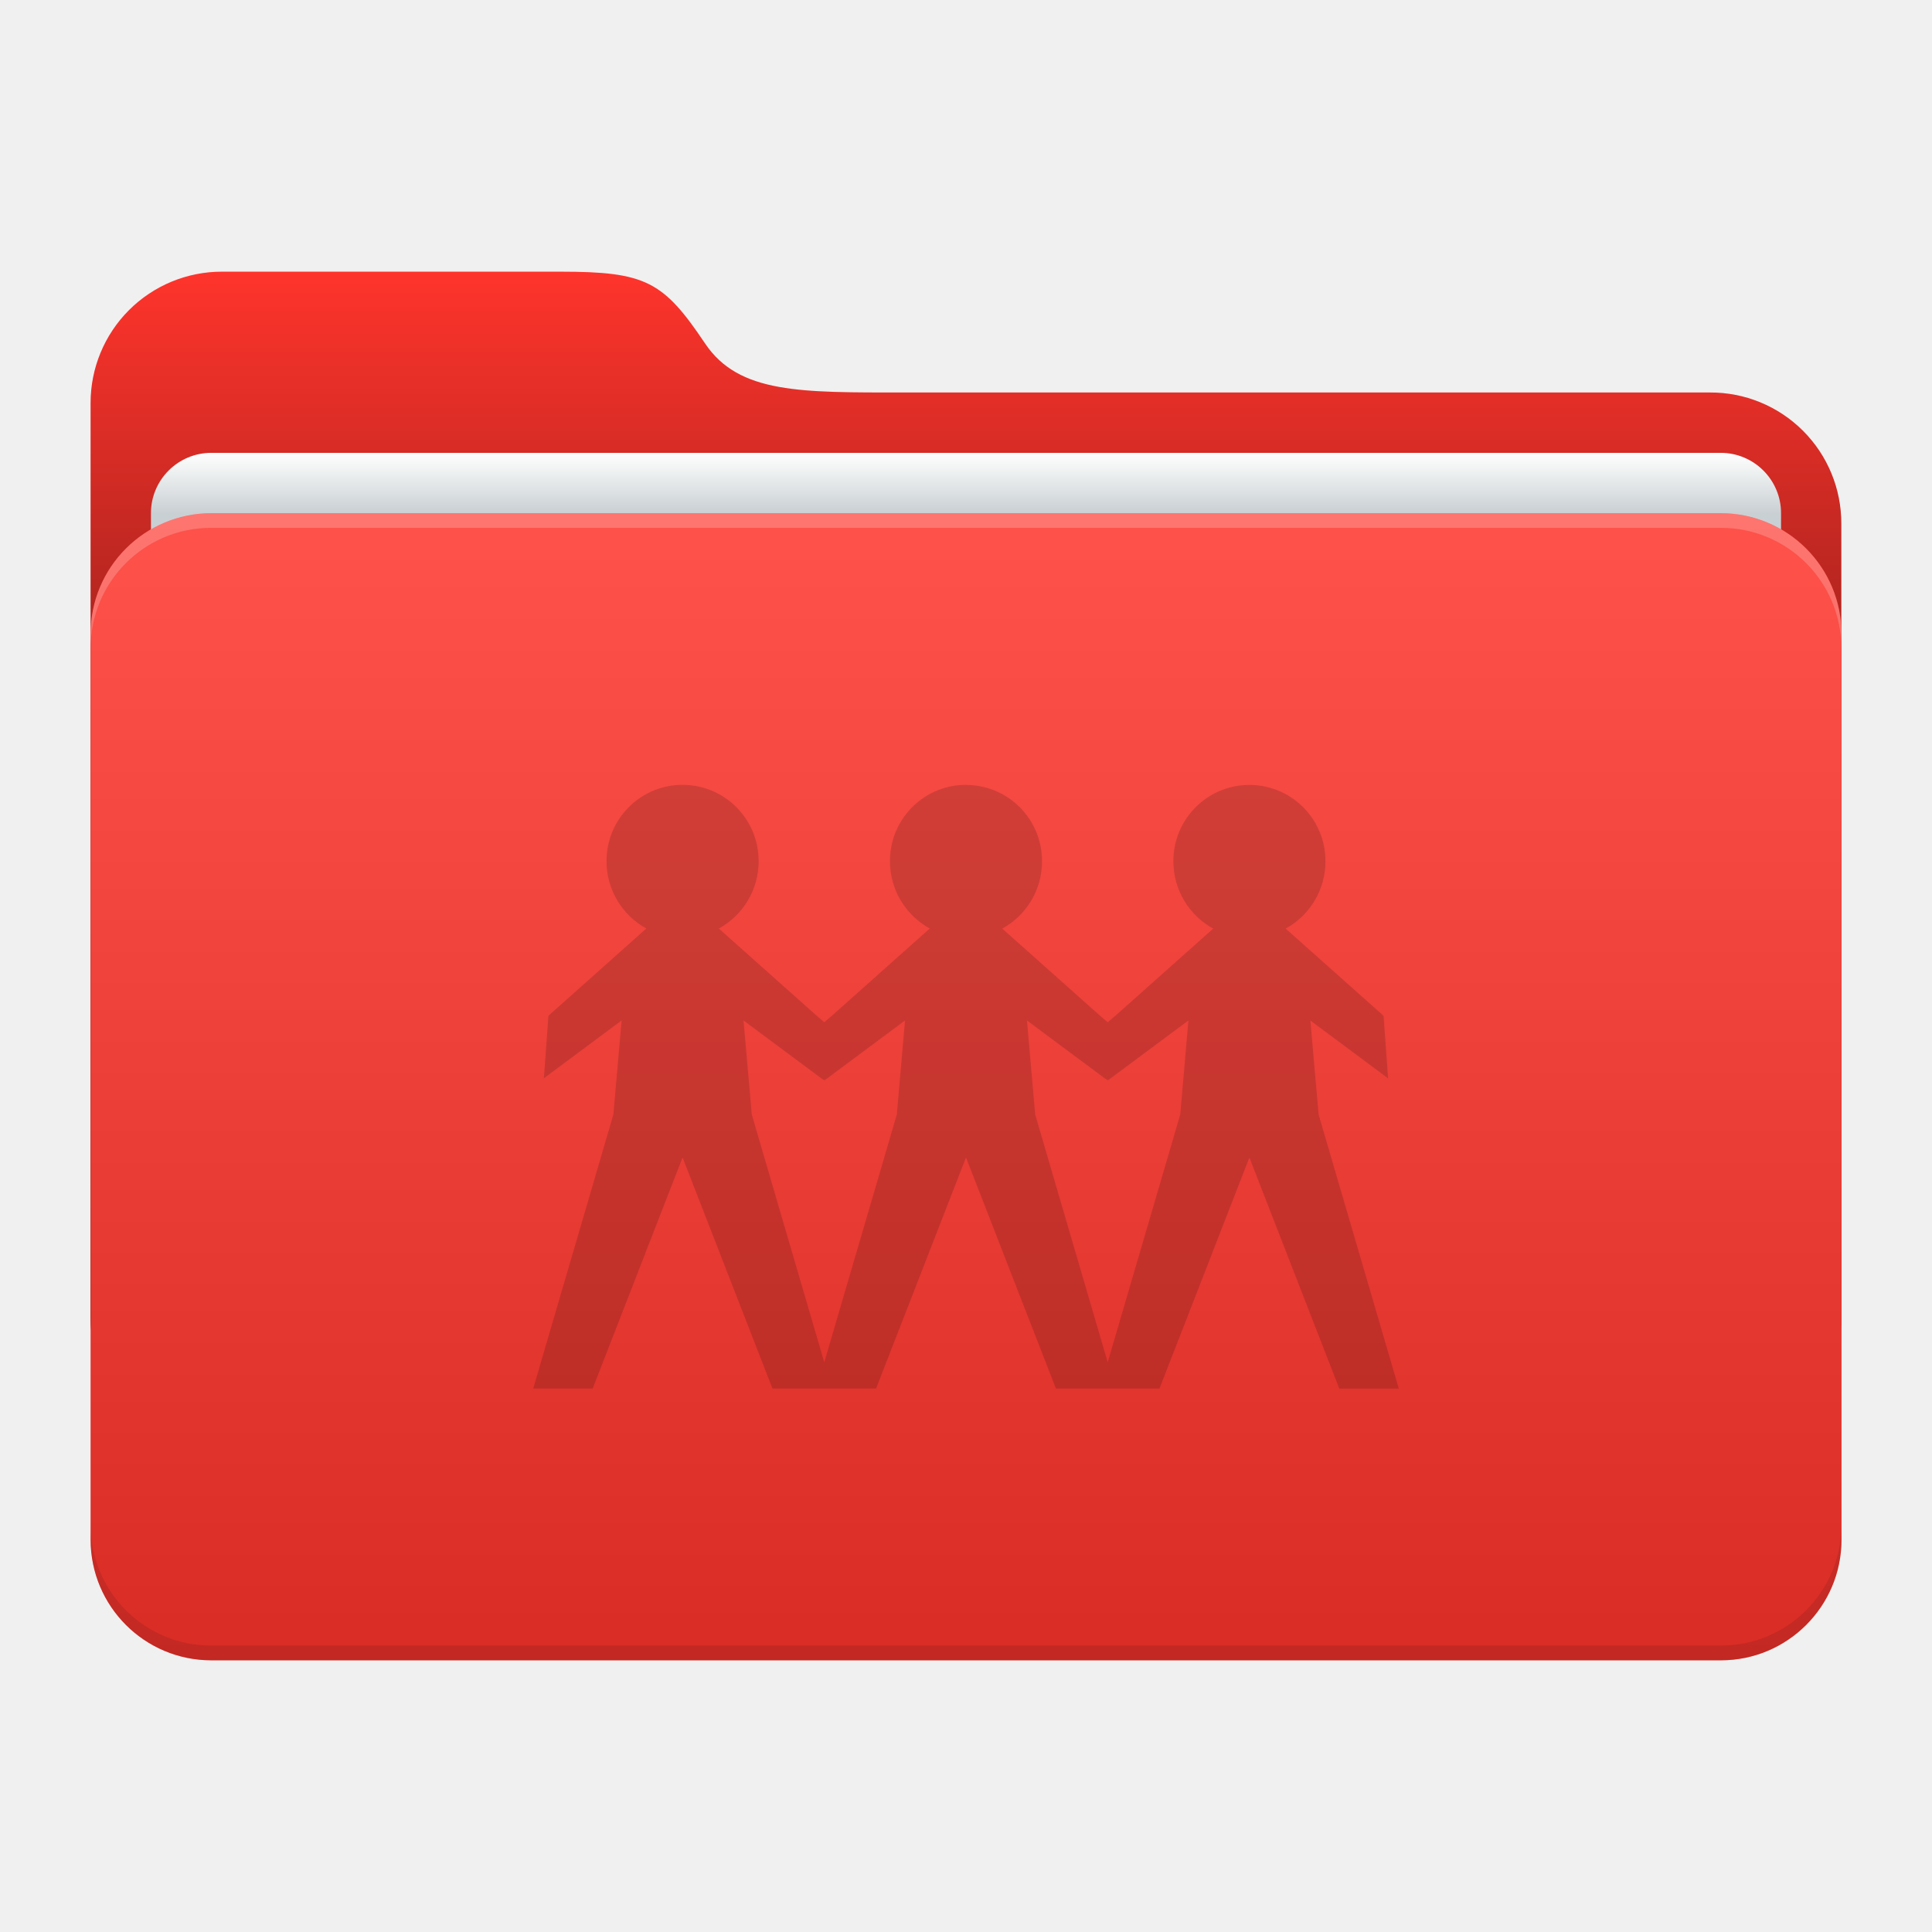
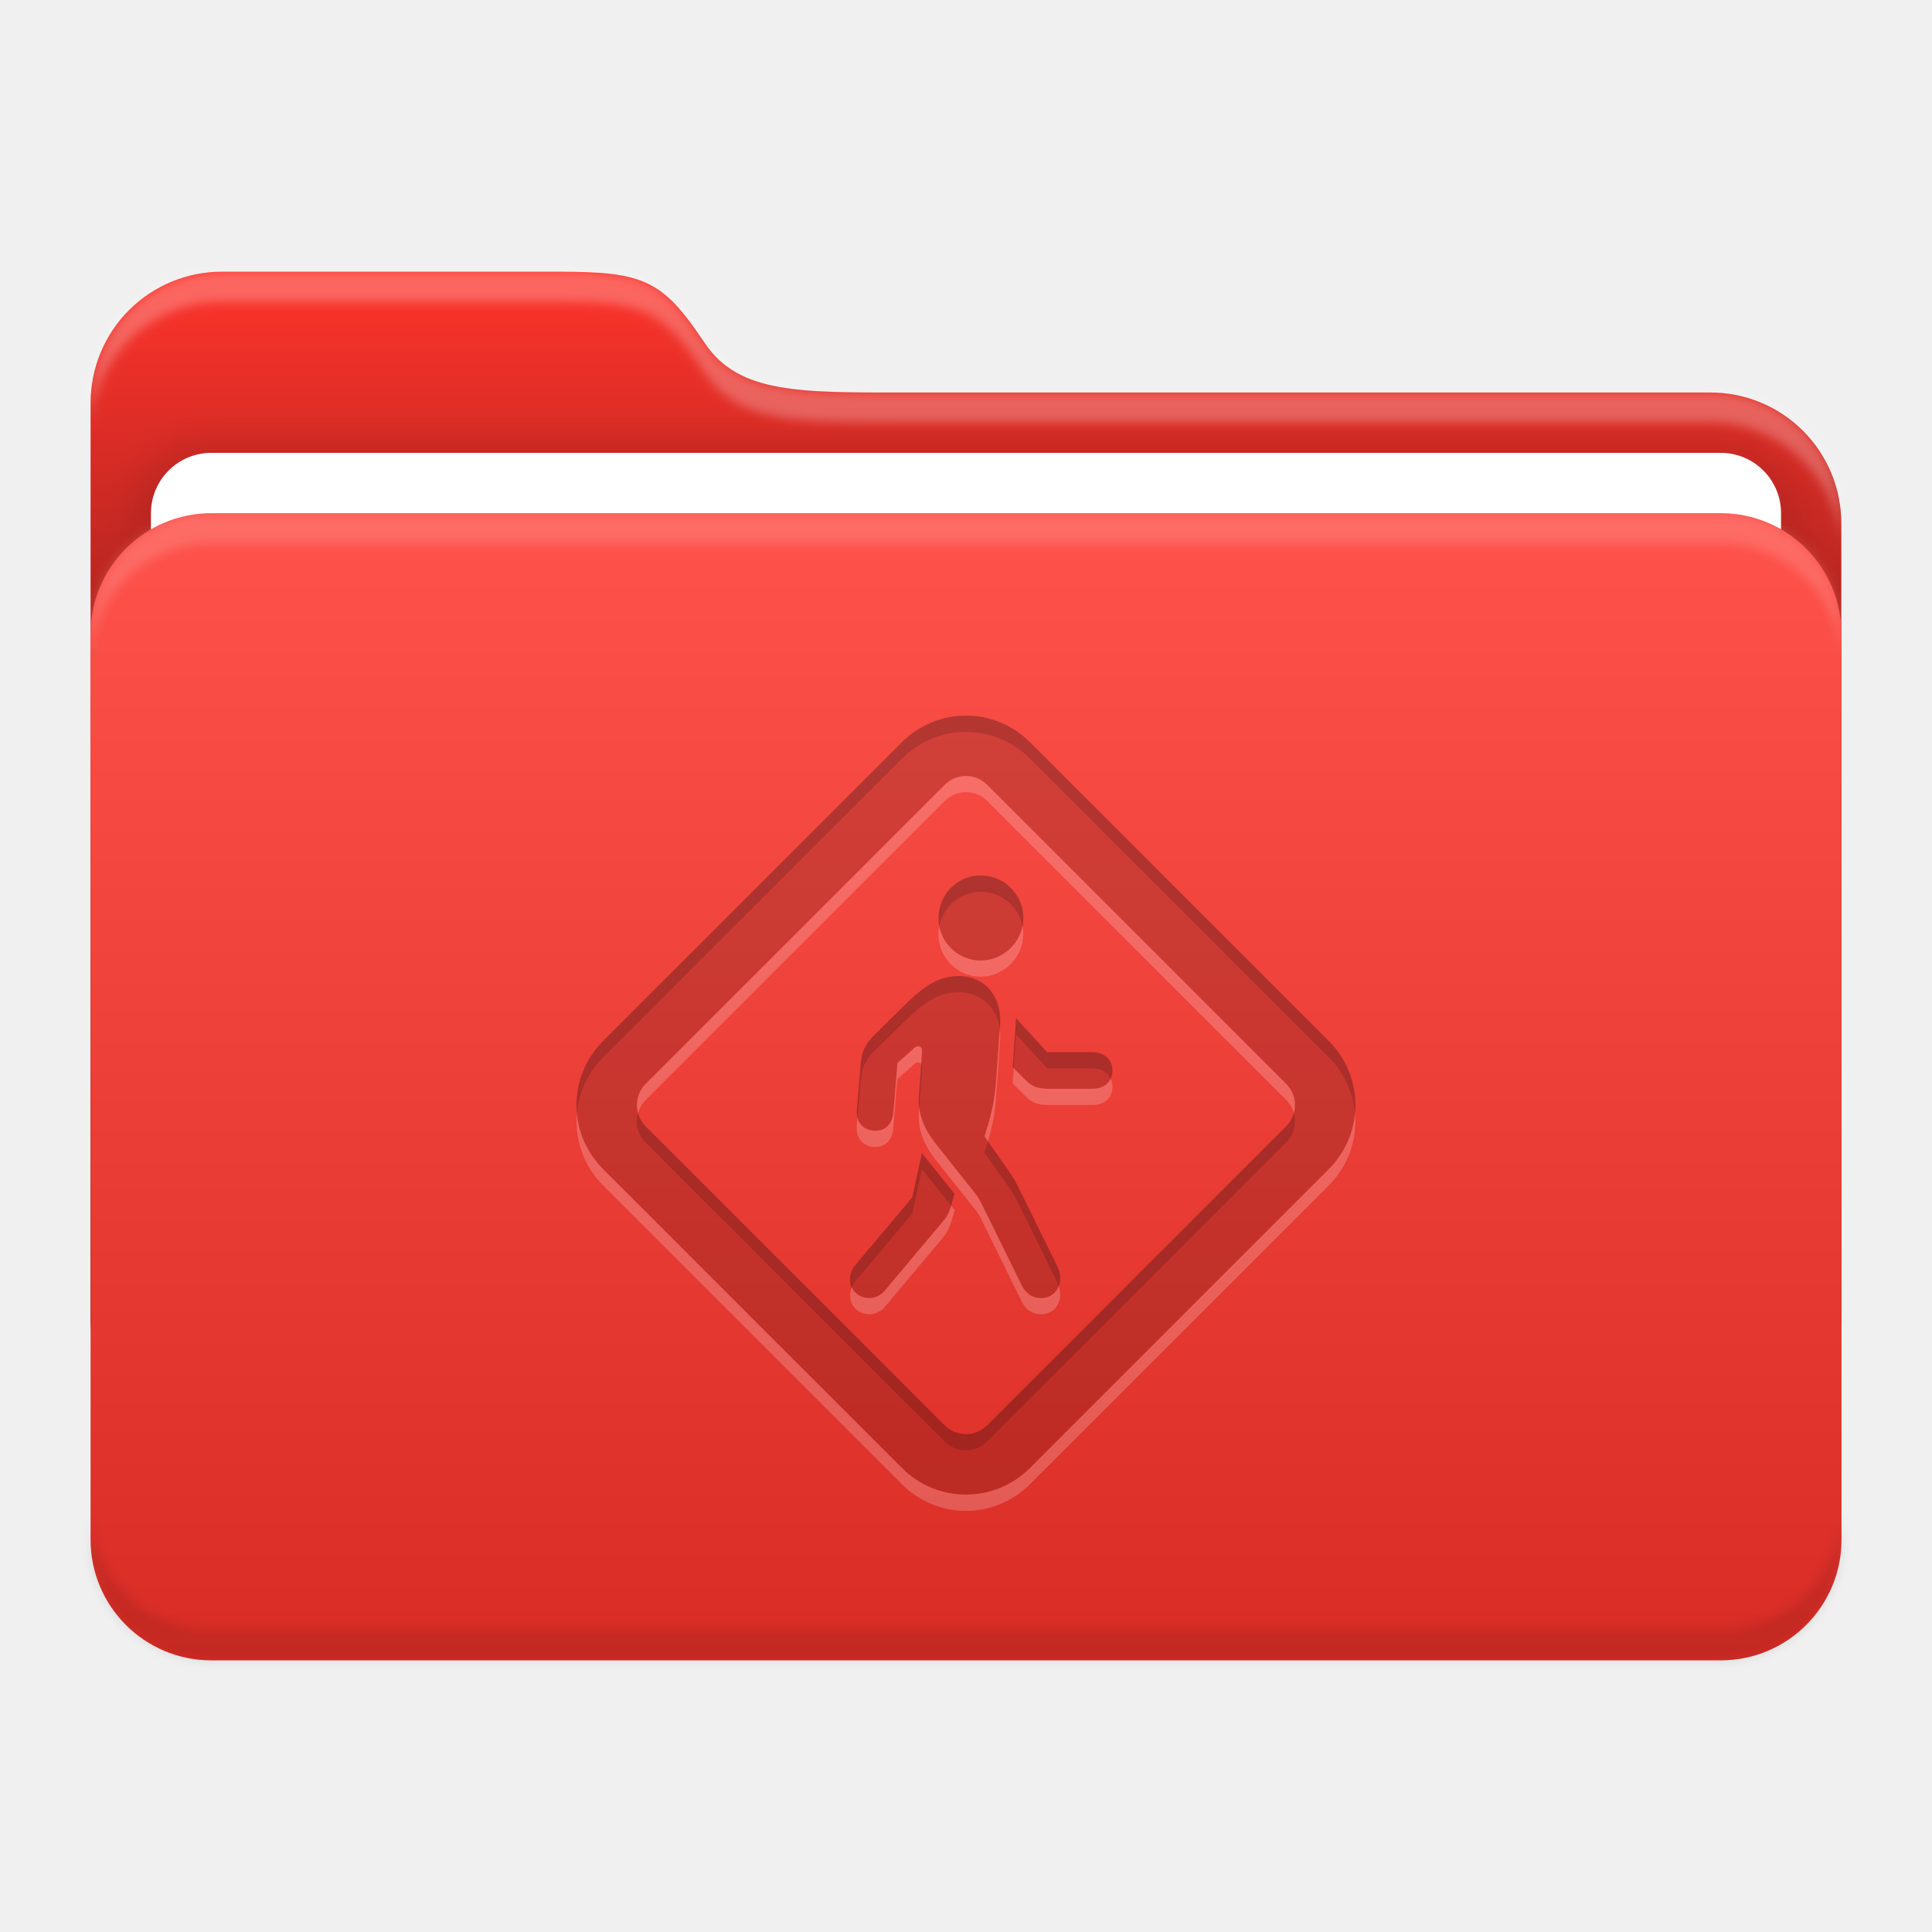
- <svg xmlns="http://www.w3.org/2000/svg" width="64" height="64">
+ <svg xmlns="http://www.w3.org/2000/svg" width="64" height="64" version="1.1" viewBox="0 0 16.933 16.933">
  <defs>
+     <filter id="filter9" x="-.007" y="-.076" width="1.013" height="1.151" color-interpolation-filters="sRGB">
+       <feGaussianBlur stdDeviation="0.042" />
+     </filter>
+     <filter id="filter11" x="-.007" y="-.043" width="1.014" height="1.087" color-interpolation-filters="sRGB">
+       <feGaussianBlur stdDeviation="0.045" />
+     </filter>
+     <filter id="filter12" x="-.032" y="-.046" width="1.065" height="1.092" color-interpolation-filters="sRGB">
+       <feGaussianBlur stdDeviation="0.137" />
+     </filter>
    <linearGradient id="a" x1="8.466" x2="8.466" y1="12.7" y2="2.381" gradientUnits="userSpaceOnUse">
      <stop offset="0" />
-       <stop offset="1" stop-opacity="0" />
-     </linearGradient>
-     <linearGradient id="b" x1="8.467" x2="8.467" y1="3.969" y2="4.498" gradientUnits="userSpaceOnUse">
-       <stop offset="0" stop-color="#fff" />
-       <stop offset="1" stop-color="#c9d0d3" />
+       <stop stop-opacity="0" offset="1" />
    </linearGradient>
    <linearGradient id="c" x1="8.467" x2="8.467" y1="4.498" y2="14.552" gradientUnits="userSpaceOnUse">
-       <stop offset="0" stop-color="#fff" />
+       <stop stop-color="#fff" offset="0" />
      <stop offset="1" />
    </linearGradient>
  </defs>
-   <g transform="scale(3.7796)">
-     <path fill="#fe342c" d="M1.945 2.381H4.91c.75 0 .904.084 1.27.63.297.441.84.429 1.756.429h7.05a1.146 1.146 0 0 1 1.152 1.152v6.956a1.15 1.15 0 0 1-1.152 1.152H1.944a1.15 1.15 0 0 1-1.15-1.152V3.533a1.15 1.15 0 0 1 1.15-1.152z" />
-     <path fill="url(#a)" d="M1.945 2.381H4.91c.75 0 .904.084 1.27.63.297.441.84.429 1.756.429h7.05a1.146 1.146 0 0 1 1.152 1.152v6.956a1.15 1.15 0 0 1-1.152 1.152H1.944a1.15 1.15 0 0 1-1.15-1.152V3.533a1.15 1.15 0 0 1 1.15-1.152z" style="fill:url(#a)" />
-     <rect width="14.287" height="10.054" x="1.323" y="3.969" fill="url(#b)" rx=".529" ry=".529" style="fill:url(#b)" />
-     <rect width="15.346" height="10.054" x=".794" y="4.498" fill="#fe342c" rx="1.058" ry="1.058" />
-     <path d="M.794 13.365v.128c0 .586.472 1.058 1.058 1.058h13.229c.586 0 1.058-.472 1.058-1.058v-.128c0 .586-.472 1.058-1.058 1.058H1.852a1.056 1.056 0 0 1-1.058-1.058" opacity=".1" />
-     <path fill="#fff" d="M.794 5.684v-.128c0-.586.472-1.058 1.058-1.058h13.229c.586 0 1.058.472 1.058 1.058v.128c0-.586-.472-1.058-1.058-1.058H1.852c-.586 0-1.058.472-1.058 1.058" opacity=".2" />
-     <rect width="15.346" height="10.054" x=".794" y="4.498" fill="url(#c)" opacity=".15" rx="1.058" ry="1.058" style="fill:url(#c)" />
+   <g id="folder">
+     <path d="m1.945 2.381h2.965c0.75 0 0.904 0.084 1.27 0.63 0.297 0.441 0.84 0.429 1.756 0.429h7.05a1.146 1.146 0 0 1 1.152 1.152v6.956a1.15 1.15 0 0 1-1.152 1.152h-13.042a1.15 1.15 0 0 1-1.15-1.152v-8.015a1.15 1.15 0 0 1 1.15-1.152z" fill="#fe342c" />
+     <path d="m1.945 2.381h2.965c0.75 0 0.904 0.084 1.27 0.63 0.297 0.441 0.84 0.429 1.756 0.429h7.05a1.146 1.146 0 0 1 1.152 1.152v6.956a1.15 1.15 0 0 1-1.152 1.152h-13.042a1.15 1.15 0 0 1-1.15-1.152v-8.015a1.15 1.15 0 0 1 1.15-1.152z" fill="url(#a)" />
+     <rect x="1.323" y="3.969" width="14.287" height="10.054" rx=".529" ry=".529" fill="none" filter="url(#filter12)" opacity=".1" stroke="#000000" stroke-width=".265" />
+     <rect x="1.323" y="3.969" width="14.287" height="10.054" rx=".529" ry=".529" fill="#ffffff" stroke-width=".965" />
+     <rect x=".794" y="4.498" width="15.346" height="10.054" rx="1.058" ry="1.058" fill="#fe342c" />
+     <rect x=".793" y="4.498" width="15.346" height="10.054" rx="1.058" ry="1.058" fill="url(#c)" opacity=".15" />
+     <path d="m1.852 4.498c-0.586 0-1.058 0.472-1.058 1.058v0.265c0-0.586 0.472-1.058 1.058-1.058h13.229c0.586 0 1.058 0.472 1.058 1.058v-0.265c0-0.586-0.472-1.058-1.058-1.058z" fill="#ffffff" filter="url(#filter9)" opacity=".15" />
+     <path transform="matrix(1,0,0,-1,0,19.05)" d="m1.852 4.498c-0.586 0-1.058 0.472-1.058 1.058v0.265c0-0.586 0.472-1.058 1.058-1.058h13.229c0.586 0 1.058 0.472 1.058 1.058v-0.265c0-0.586-0.472-1.058-1.058-1.058z" fill="#000000" filter="url(#filter9)" opacity=".1" />
+     <path d="m1.944 2.381c-0.636-6e-4 -1.152 0.516-1.151 1.152v0.26c0.001-0.634 0.516-1.148 1.151-1.148h2.967c0.75 0 0.904 0.084 1.271 0.63 0.296 0.441 0.839 0.428 1.755 0.428h7.05c0.634-0.003 1.149 0.508 1.152 1.14v-0.253c0.003-0.638-0.514-1.155-1.152-1.152h-7.05c-0.916 0-1.459 0.013-1.755-0.428-0.367-0.546-0.521-0.63-1.271-0.63h-2.967z" fill="#ffffff" filter="url(#filter11)" opacity=".25" />
  </g>
-   <path d="M31.923 26a2.52 2.52 0 0 0-2.441 2.536 2.54 2.54 0 0 0 1.319 2.222l-3.244 2.89-.25.214-.253-.214-3.243-2.889a2.54 2.54 0 0 0 1.319-2.222A2.52 2.52 0 0 0 22.677 26h-.142a2.52 2.52 0 0 0-2.442 2.536 2.54 2.54 0 0 0 1.319 2.222l-3.244 2.89-.151 2.07 2.575-1.914-.272 3.114-2.656 9.079h1.969l2.971-7.637.014-.001 2.972 7.638h1.97v-.001h1.461l2.972-7.637h.014l2.972 7.638h3.43l2.972-7.636h.014L44.367 46h1.97l-2.657-9.08-.272-3.114 2.575 1.916-.151-2.072-3.244-2.889a2.54 2.54 0 0 0 1.319-2.222 2.52 2.52 0 0 0-2.453-2.536h-.142a2.52 2.52 0 0 0-2.442 2.536 2.54 2.54 0 0 0 1.32 2.222l-3.244 2.89v-.001l-.251.214-.252-.214-3.243-2.889a2.54 2.54 0 0 0 1.318-2.222 2.52 2.52 0 0 0-2.453-2.536zm-1.943 7.804-.271 3.114-2.404 8.213-2.402-8.212-.272-3.114 2.575 1.915.1.063.1-.064zm4.04 0 2.574 1.915.1.064.1-.065v.001l2.574-1.915-.27 3.114-2.404 8.212-2.403-8.212z" opacity=".15" />
+   <path d="m8.466 6.272c-0.203 0-0.406 0.078-0.561 0.233l-2.619 2.619c-0.311 0.311-0.311 0.812 0 1.123l2.619 2.619c0.311 0.311 0.811 0.311 1.122 0l2.619-2.619c0.311-0.311 0.311-0.812 0-1.123l-2.619-2.619c-0.155-0.155-0.358-0.233-0.561-0.233zm0 0.53c0.068 0 0.135 0.026 0.187 0.078l2.619 2.619c0.104 0.104 0.104 0.27 0 0.374l-2.619 2.619c-0.104 0.104-0.27 0.104-0.374 0l-2.619-2.619c-0.104-0.104-0.104-0.27 0-0.374l2.619-2.619c0.052-0.052 0.119-0.078 0.187-0.078zm0.129 0.871c-0.207 0-0.369 0.168-0.369 0.376 0 0.199 0.163 0.37 0.369 0.37 0.207 0 0.374-0.171 0.374-0.37 0-0.208-0.168-0.376-0.374-0.376zm-0.196 0.882c-0.18 0-0.31 0.098-0.478 0.261l-0.255 0.253c-0.087 0.085-0.115 0.155-0.123 0.264l-0.033 0.394c-0.008 0.107 0.053 0.177 0.149 0.183 0.092 0.006 0.16-0.048 0.171-0.163l0.036-0.431 0.151-0.134c0.028-0.025 0.068-0.011 0.065 0.031l-0.028 0.389c-0.014 0.188 0.069 0.324 0.162 0.441l0.332 0.418c0.033 0.04 0.037 0.056 0.053 0.085l0.354 0.719c0.042 0.084 0.104 0.112 0.17 0.112 0.089 0 0.167-0.065 0.167-0.174 0-0.04-0.011-0.077-0.033-0.121l-0.332-0.674c-0.03-0.061-0.064-0.115-0.095-0.159l-0.204-0.289 0.012-0.039c0.056-0.179 0.078-0.288 0.09-0.458l0.034-0.48c0.017-0.236-0.12-0.429-0.367-0.429zm0.506 0.371-0.029 0.427 0.116 0.116c0.056 0.056 0.109 0.073 0.205 0.073h0.376c0.109 0 0.177-0.064 0.177-0.16 0-0.096-0.07-0.16-0.179-0.16h-0.393l-0.273-0.297zm-0.825 1.179-0.084 0.39-0.474 0.562c-0.043 0.05-0.073 0.093-0.073 0.155 0 0.096 0.073 0.165 0.168 0.165 0.054 0 0.102-0.025 0.136-0.065l0.5-0.595c0.051-0.062 0.057-0.078 0.079-0.138 0.012-0.04 0.023-0.079 0.033-0.116l-0.286-0.357z" fill="#000000" opacity=".15" />
+   <path d="m8.466 6.272c-0.203 0-0.406 0.078-0.561 0.233l-2.619 2.619c-0.174 0.174-0.25 0.407-0.23 0.633 0.016-0.179 0.093-0.353 0.23-0.49l2.619-2.619c0.155-0.155 0.358-0.233 0.561-0.233s0.406 0.078 0.561 0.233l2.619 2.619c0.137 0.137 0.214 0.312 0.23 0.49 0.02-0.226-0.056-0.459-0.23-0.633l-2.619-2.619c-0.155-0.155-0.358-0.233-0.561-0.233zm0.129 1.401c-0.207 0-0.369 0.168-0.369 0.376 0 0.024 0.002 0.047 0.007 0.07 0.033-0.173 0.181-0.303 0.363-0.303 0.182 0 0.334 0.13 0.367 0.303 0.005-0.023 0.007-0.046 0.007-0.07 0-0.208-0.168-0.376-0.374-0.376zm-0.196 0.882c-0.18 0-0.31 0.098-0.478 0.261l-0.255 0.253c-0.087 0.085-0.115 0.155-0.123 0.264l-0.033 0.394c-0.002 0.026 3.56e-5 0.05 0.006 0.071l0.027-0.323c0.008-0.109 0.036-0.179 0.123-0.264l0.255-0.253c0.168-0.163 0.298-0.261 0.478-0.261 0.209 0 0.34 0.139 0.364 0.325l0.003-0.038c0.017-0.236-0.12-0.429-0.367-0.429zm0.506 0.371-0.029 0.427 0.009 0.009 0.02-0.295 0.273 0.297h0.393c0.079 0 0.138 0.034 0.164 0.089 0.01-0.021 0.015-0.045 0.015-0.071 0-0.096-0.07-0.16-0.179-0.16h-0.393l-0.273-0.297zm-0.831 0.399-0.02 0.277c-0.003 0.037-0.002 0.073 0.003 0.106l0.025-0.353c9.607e-4 -0.013-0.002-0.023-0.008-0.03zm-2.483 0.431c-0.025 0.089-0.002 0.188 0.068 0.258l2.619 2.619c0.104 0.104 0.27 0.104 0.374 0l2.619-2.619c0.07-0.07 0.093-0.17 0.068-0.258-0.012 0.042-0.035 0.083-0.068 0.116l-2.619 2.619c-0.104 0.104-0.27 0.104-0.374 0l-2.619-2.619c-0.033-0.033-0.056-0.074-0.068-0.116zm3.068 0.248c-0.006 0.019-0.012 0.039-0.018 0.06l-0.012 0.039 0.204 0.289c0.031 0.043 0.065 0.098 0.095 0.159l0.332 0.674c0.008 0.017 0.015 0.033 0.02 0.048 0.008-0.021 0.012-0.044 0.012-0.069 0-0.04-0.011-0.077-0.033-0.121l-0.332-0.674c-0.03-0.061-0.064-0.115-0.095-0.159l-0.173-0.245zm-0.579 0.101-0.084 0.39-0.474 0.562c-0.043 0.05-0.073 0.093-0.073 0.155 0 0.026 0.005 0.05 0.015 0.071 0.013-0.029 0.033-0.055 0.058-0.084l0.474-0.562 0.084-0.39 0.256 0.32c0.011-0.036 0.021-0.071 0.029-0.105l-0.286-0.357z" fill="#000000" opacity=".15" />
+   <path d="m8.466 6.801c-0.068 0-0.135 0.026-0.187 0.078l-2.619 2.619c-0.07 0.07-0.093 0.169-0.068 0.258 0.012-0.042 0.035-0.082 0.068-0.116l2.619-2.619c0.052-0.052 0.119-0.078 0.187-0.078 0.068 0 0.135 0.026 0.187 0.078l2.619 2.619c0.033 0.033 0.056 0.073 0.068 0.116 0.025-0.089 0.002-0.188-0.068-0.258l-2.619-2.619c-0.052-0.052-0.119-0.078-0.187-0.078zm-0.234 1.317c-0.004 0.023-0.007 0.048-0.007 0.072 0 0.199 0.163 0.37 0.369 0.37 0.207 0 0.374-0.171 0.374-0.37 0-0.025-0.002-0.049-0.007-0.072-0.034 0.168-0.185 0.3-0.367 0.3-0.182 0-0.33-0.133-0.363-0.3zm0.531 0.904-0.032 0.441c-0.012 0.171-0.035 0.28-0.09 0.458l-0.012 0.039 0.03 0.043c0.043-0.145 0.061-0.248 0.072-0.398l0.034-0.48c0.003-0.036 0.002-0.071-0.003-0.104zm-0.718 0.148c-0.009 5.208e-4 -0.019 0.005-0.028 0.012l-0.151 0.134-0.036 0.431c-0.011 0.115-0.079 0.169-0.171 0.163-0.073-0.005-0.126-0.046-0.144-0.112l-0.006 0.071c-0.008 0.107 0.053 0.177 0.149 0.183 0.092 0.006 0.16-0.048 0.171-0.163l0.036-0.431 0.151-0.134c0.019-0.017 0.045-0.016 0.057 0l0.008-0.111c0.002-0.029-0.016-0.045-0.037-0.043zm0.84 0.193-0.009 0.133 0.116 0.116c0.056 0.056 0.109 0.073 0.205 0.073h0.376c0.109 0 0.177-0.064 0.177-0.16 0-0.026-0.005-0.05-0.015-0.071-0.026 0.055-0.083 0.089-0.162 0.089h-0.376c-0.096 0-0.149-0.017-0.205-0.073l-0.107-0.107zm-0.828 0.346-0.003 0.035c-0.014 0.188 0.069 0.324 0.162 0.441l0.332 0.418c0.033 0.04 0.037 0.056 0.053 0.085l0.354 0.719c0.042 0.084 0.104 0.112 0.17 0.112 0.089 0 0.167-0.065 0.167-0.174 0-0.025-0.004-0.048-0.012-0.073-0.025 0.067-0.087 0.105-0.155 0.105-0.065 0-0.128-0.028-0.17-0.112l-0.354-0.719c-0.016-0.03-0.02-0.045-0.053-0.085l-0.332-0.418c-0.075-0.093-0.142-0.199-0.159-0.334zm-3.001 0.048c-0.02 0.226 0.056 0.459 0.23 0.633l2.619 2.619c0.311 0.311 0.811 0.311 1.122 0l2.619-2.619c0.174-0.174 0.25-0.407 0.23-0.633-0.016 0.179-0.093 0.353-0.23 0.49l-2.619 2.619c-0.311 0.311-0.811 0.311-1.122 0l-2.619-2.619c-0.137-0.137-0.214-0.312-0.23-0.49zm3.281 0.811c-0.001 0.004-0.002 0.007-0.003 0.011-0.022 0.061-0.028 0.076-0.079 0.138l-0.5 0.595c-0.034 0.04-0.082 0.065-0.136 0.065-0.069 0-0.127-0.037-0.153-0.094-0.01 0.022-0.015 0.045-0.015 0.071 0 0.096 0.073 0.165 0.168 0.165 0.054 0 0.102-0.025 0.136-0.065l0.5-0.595c0.051-0.062 0.057-0.078 0.079-0.138 0.012-0.04 0.023-0.079 0.033-0.116l-0.029-0.037z" fill="#ffffff" opacity=".2" />
</svg>
